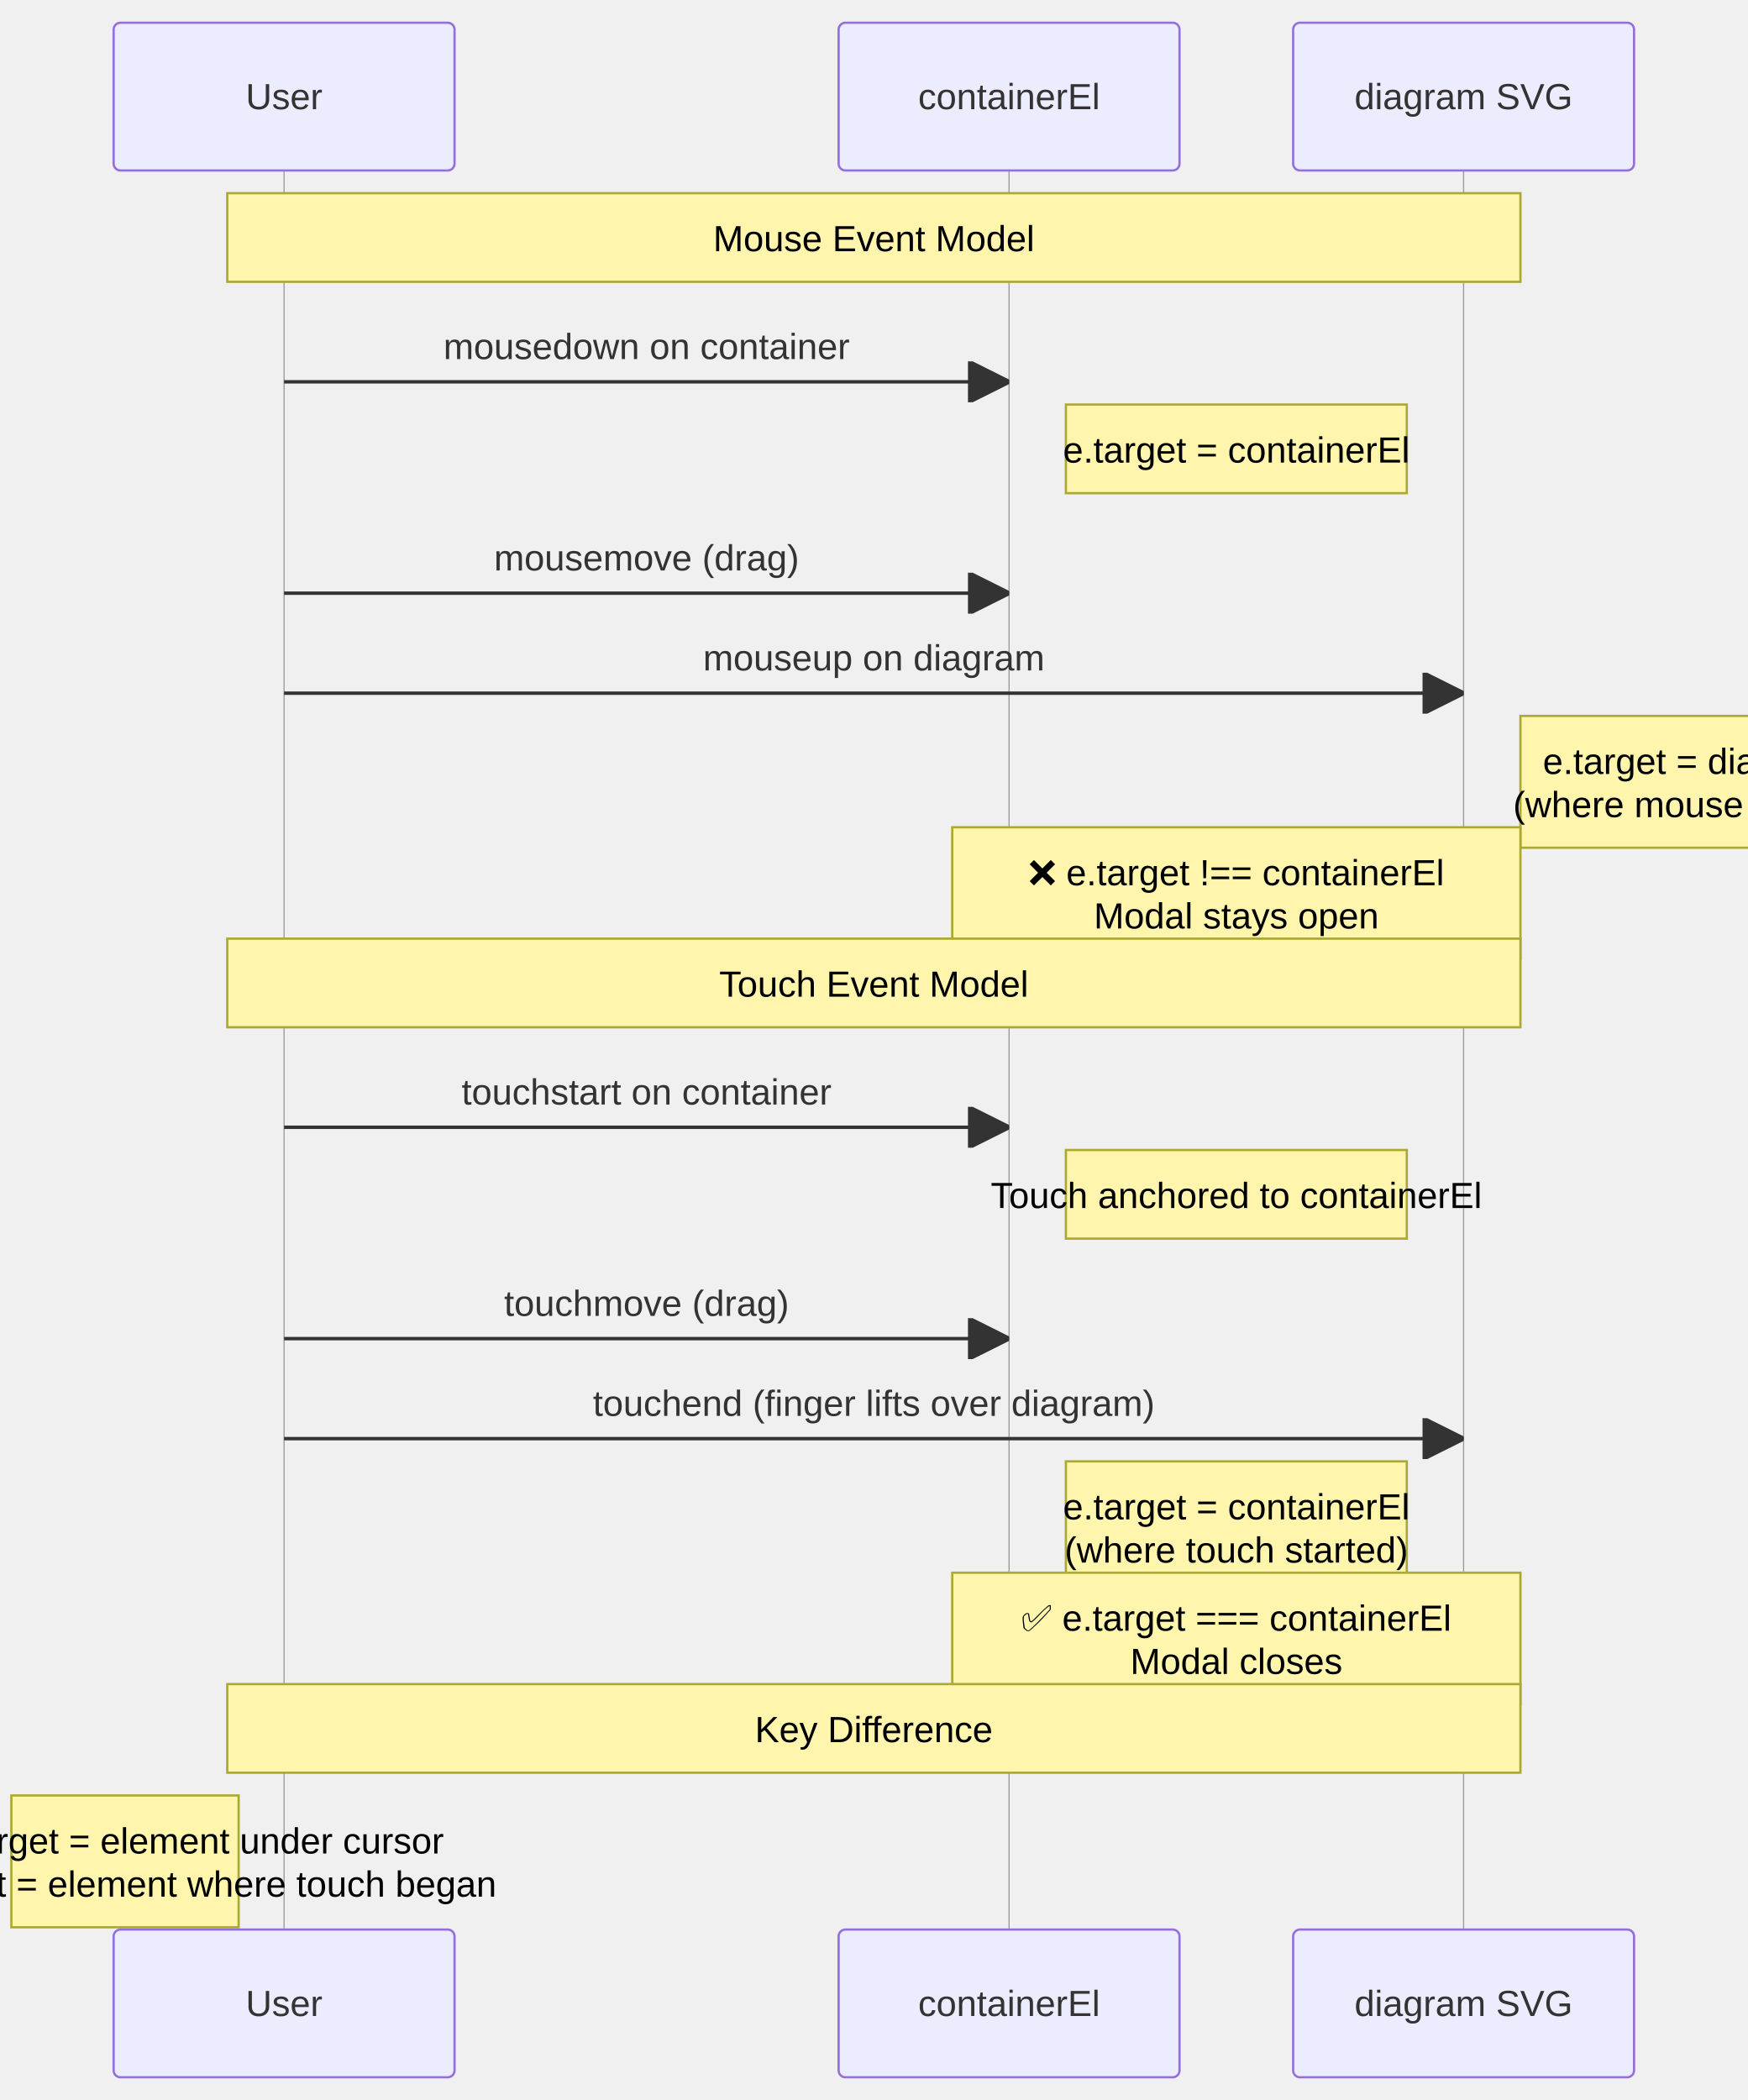
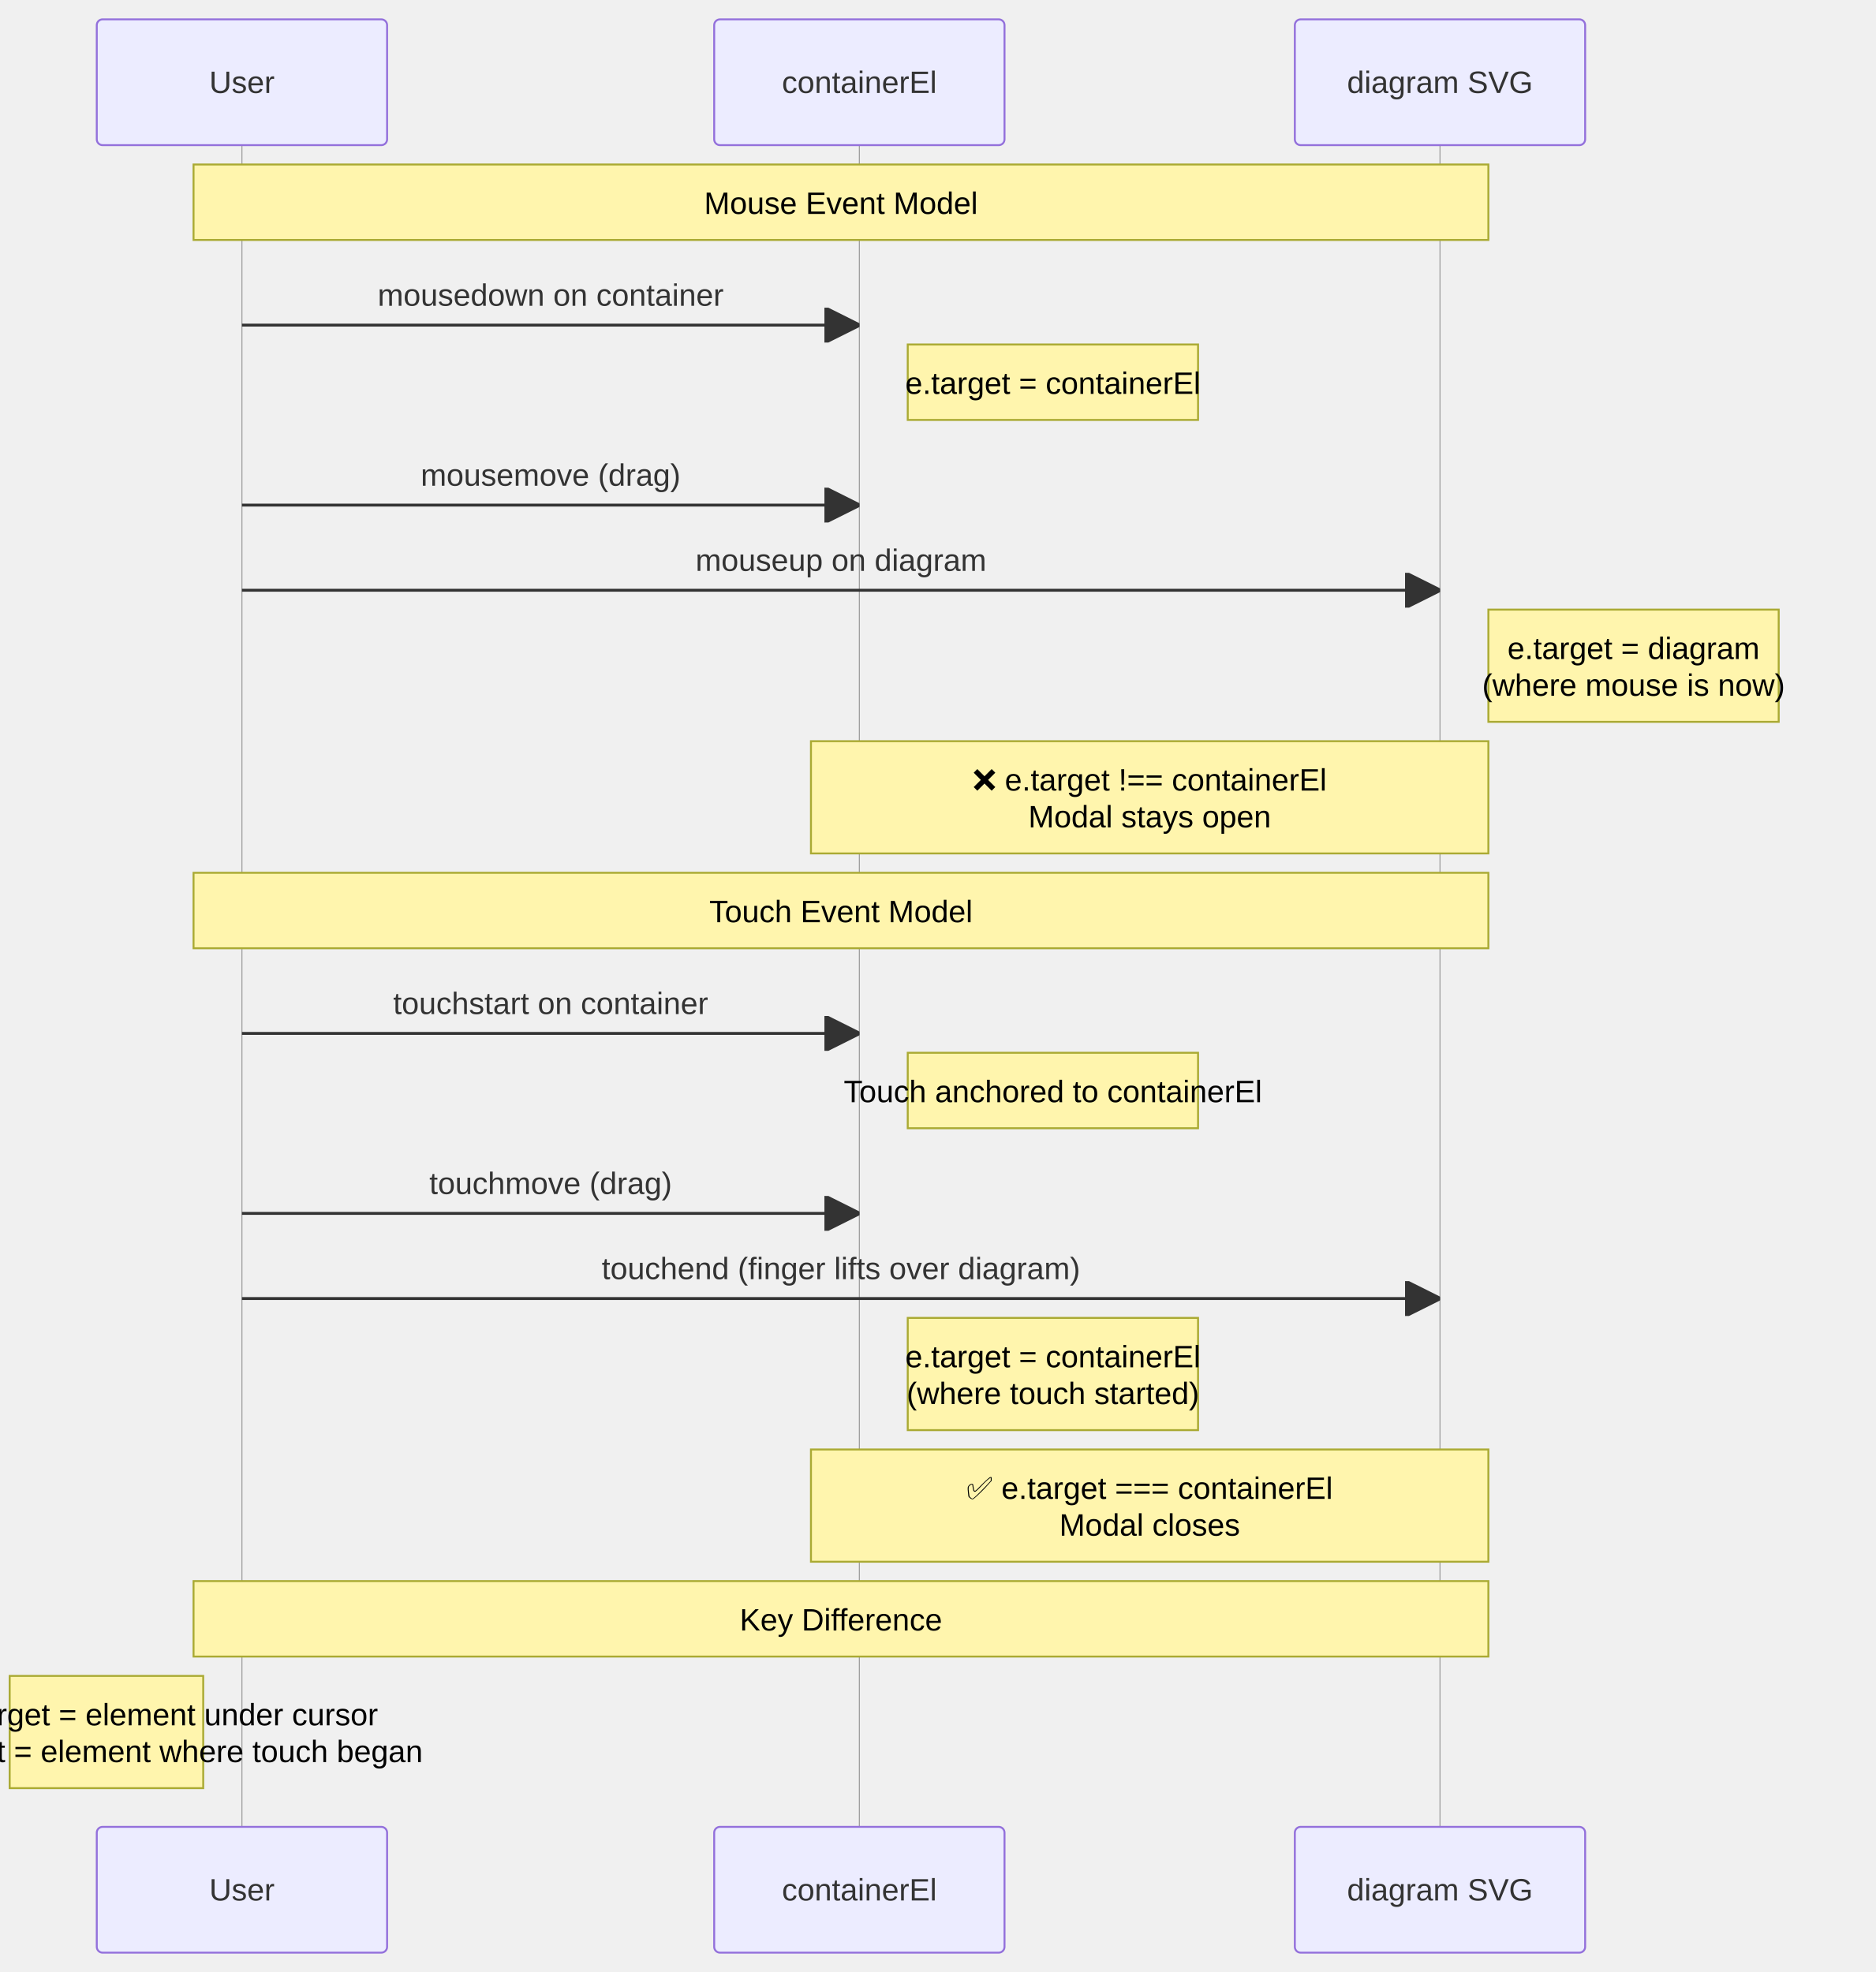
- <svg xmlns="http://www.w3.org/2000/svg" width="769" height="924" viewBox="-50 -10 769 924" class="mermaid">
+ <svg xmlns="http://www.w3.org/2000/svg" width="969" height="1019" viewBox="-50 -10 969 1019" class="mermaid">
  <style>

.mermaid {
  font-family: trebuchet ms, verdana, arial, sans-serif;
  font-size: 16px;
}

.node rect,
.node polygon,
.node circle,
.node ellipse,
.node path {
  fill: #ECECFF;
  stroke: #9370DB;
  stroke-width: 1px;
}

.node line {
  stroke: #9370DB;
  stroke-width: 1px;
}

.node .label {
  fill: #333333;
}

.node text {
  fill: #333333;
  font-family: trebuchet ms, verdana, arial, sans-serif;
  font-size: 16px;
}

.edge-path {
  fill: none;
  stroke: #333333;
  stroke-width: 1px;
}

.edge-label {
  fill: #333333;
  font-family: trebuchet ms, verdana, arial, sans-serif;
}

.edge-label-bg {
  fill: rgba(232, 232, 232, 0.8);
}

.subgraph {
  fill: #ffffde;
  stroke: #aaaa33;
  stroke-width: 1px;
}

.subgraph-title {
  fill: #333333;
  font-weight: bold;
}

.cluster rect {
  fill: #ffffde;
  stroke: #aaaa33;
  stroke-width: 1px;
  rx: 5px;
  ry: 5px;
}

.cluster-label {
  fill: #333333;
  font-family: trebuchet ms, verdana, arial, sans-serif;
  font-size: 16px;
  font-weight: bold;
}

marker path {
  fill: #333333;
  stroke: #333333;
}


.sequence-title {
  fill: #333333;
}

.actor {
  stroke: #9370DB;
  fill: #ECECFF;
}

.actor-box {
  stroke: #9370DB;
  fill: #ECECFF;
}

/* Actor text - no stroke (avoid outlined appearance) */
text.actor, text.actor &gt; tspan, text.actor-box, text.actor-label {
  fill: #333333;
  stroke: none;
}

.actor-line {
  stroke: #999999;
  stroke-width: 0.5px;
}

.messageLine0 {
  stroke-width: 1.5;
  stroke-dasharray: none;
  stroke: #333333;
}

.messageLine1 {
  stroke-width: 1.5;
  stroke-dasharray: 2, 2;
  stroke: #333333;
}

.message-line {
  stroke: #333333;
}

.messageText {
  fill: #333333;
  stroke: none;
}

.message-label {
  fill: #333333;
  stroke: none;
}

.note {
  stroke: #aaaa33;
  fill: #fff5ad;
}

.noteText, .noteText &gt; tspan {
  fill: black;
  stroke: none;
}

.note-text, .note-text &gt; tspan {
  fill: black;
  stroke: none;
}

.activation {
  fill: #f4f4f4;
  stroke: #666666;
}

.loopLine {
  stroke: #9370DB;
  fill: none;
  stroke-width: 2px;
  stroke-dasharray: 2, 2;
}

.loopText {
  fill: #333333;
}

.labelBox {
  stroke: #9370DB;
  fill: #ECECFF;
}

.sequence-marker-filled {
  fill: #333333;
  stroke: #333333;
}

.sequence-marker-open {
  fill: none;
  stroke: #333333;
}

.sequence-marker-cross {
  stroke: #333333;
}

.sequence-number {
  fill: #333333;
}

.sequenceNumber-circle {
  fill: #333333;
  stroke: #333333;
}

.sequenceNumber {
  fill: white;
}

  </style>
  <defs>
    <marker id="arrow-filled" viewBox="0 0 10 10" refX="10" refY="5" markerWidth="12" markerHeight="12" orient="auto">
      <path d="M 0 0 L 10 5 L 0 10 z" class="sequence-marker-filled" stroke-width="1" />
    </marker>
    <marker id="arrow-open" viewBox="0 0 10 10" refX="10" refY="5" markerWidth="12" markerHeight="12" orient="auto">
      <path d="M 0 0 L 10 5 L 0 10" class="sequence-marker-open" stroke-width="1" />
    </marker>
    <marker id="arrow-cross" viewBox="0 0 10 10" refX="5" refY="5" markerWidth="12" markerHeight="12" orient="auto">
      <line x1="0" y1="0" x2="10" y2="10" class="sequence-marker-cross" stroke-width="2" />
      <line x1="10" y1="0" x2="0" y2="10" class="sequence-marker-cross" stroke-width="2" />
    </marker>
    <marker id="sequencenumber" refX="15" refY="15" markerWidth="60" markerHeight="40" orient="auto">
      <circle cx="15" cy="15" r="6" class="sequence-number" />
    </marker>
  </defs>
  <g class="root">
    <g class="clusters">
-       <line x1="75" y1="65" x2="75" y2="839" class="actor-line" stroke-width="0.5px" />
-       <line x1="394" y1="65" x2="394" y2="839" class="actor-line" stroke-width="0.5px" />
-       <line x1="594" y1="65" x2="594" y2="839" class="actor-line" stroke-width="0.5px" />
+       <line x1="75" y1="65" x2="75" y2="934" class="actor-line" stroke-width="0.5px" />
+       <line x1="394" y1="65" x2="394" y2="934" class="actor-line" stroke-width="0.5px" />
+       <line x1="694" y1="65" x2="694" y2="934" class="actor-line" stroke-width="0.5px" />
    </g>
    <g class="edgePaths">
-       <line x1="75" y1="158" x2="394" y2="158" class="messageLine0" style="fill: none;" marker-end="url(#arrow-filled)" stroke="none" stroke-width="2" />
-       <line x1="75" y1="251" x2="394" y2="251" class="messageLine0" marker-end="url(#arrow-filled)" stroke="none" style="fill: none;" stroke-width="2" />
-       <line x1="75" y1="295" x2="594" y2="295" class="messageLine0" stroke-width="2" style="fill: none;" marker-end="url(#arrow-filled)" stroke="none" />
-       <line x1="75" y1="486" x2="394" y2="486" class="messageLine0" marker-end="url(#arrow-filled)" stroke="none" style="fill: none;" stroke-width="2" />
-       <line x1="75" y1="579" x2="394" y2="579" class="messageLine0" stroke-width="2" style="fill: none;" stroke="none" marker-end="url(#arrow-filled)" />
-       <line x1="75" y1="623" x2="594" y2="623" class="messageLine0" style="fill: none;" stroke="none" marker-end="url(#arrow-filled)" stroke-width="2" />
+       <line x1="75" y1="158" x2="394" y2="158" class="messageLine0" stroke-width="2" stroke="none" style="fill: none;" marker-end="url(#arrow-filled)" />
+       <line x1="75" y1="251" x2="394" y2="251" class="messageLine0" marker-end="url(#arrow-filled)" stroke-width="2" stroke="none" style="fill: none;" />
+       <line x1="75" y1="295" x2="694" y2="295" class="messageLine0" stroke="none" style="fill: none;" stroke-width="2" marker-end="url(#arrow-filled)" />
+       <line x1="75" y1="524" x2="394" y2="524" class="messageLine0" style="fill: none;" stroke="none" marker-end="url(#arrow-filled)" stroke-width="2" />
+       <line x1="75" y1="617" x2="394" y2="617" class="messageLine0" marker-end="url(#arrow-filled)" stroke="none" stroke-width="2" style="fill: none;" />
+       <line x1="75" y1="661" x2="694" y2="661" class="messageLine0" stroke="none" marker-end="url(#arrow-filled)" stroke-width="2" style="fill: none;" />
    </g>
    <g class="edgeLabels">
-       <text x="234.5" y="148" class="message-label" text-anchor="middle" font-size="16">mousedown on container</text>
-       <text x="234.5" y="241" class="message-label" font-size="16" text-anchor="middle">mousemove (drag)</text>
-       <text x="334.5" y="285" class="message-label" font-size="16" text-anchor="middle">mouseup on diagram</text>
-       <text x="234.5" y="476" class="message-label" text-anchor="middle" font-size="16">touchstart on container</text>
-       <text x="234.5" y="569" class="message-label" text-anchor="middle" font-size="16">touchmove (drag)</text>
-       <text x="334.5" y="613" class="message-label" text-anchor="middle" font-size="16">touchend (finger lifts over diagram)</text>
+       <text x="234.5" y="148" class="message-label" font-size="16" text-anchor="middle">mousedown on container</text>
+       <text x="234.5" y="241" class="message-label" text-anchor="middle" font-size="16">mousemove (drag)</text>
+       <text x="384.5" y="285" class="message-label" font-size="16" text-anchor="middle">mouseup on diagram</text>
+       <text x="234.5" y="514" class="message-label" text-anchor="middle" font-size="16">touchstart on container</text>
+       <text x="234.5" y="607" class="message-label" text-anchor="middle" font-size="16">touchmove (drag)</text>
+       <text x="384.5" y="651" class="message-label" font-size="16" text-anchor="middle">touchend (finger lifts over diagram)</text>
    </g>
    <g class="nodes">

    </g>
    <g class="actor">
-       <rect x="0" y="0" width="150" height="65" rx="3" ry="3" class="actor actor-box" fill="#eaeaea" stroke="#666" stroke-width="1" />
+       <rect x="0" y="0" width="150" height="65" rx="3" ry="3" class="actor actor-box" stroke="#666" stroke-width="1" fill="#eaeaea" />
      <text x="75" y="32.5" class="actor actor-box" dominant-baseline="central" font-size="16" text-anchor="middle">User</text>
    </g>
    <g class="actor">
-       <rect x="319" y="0" width="150" height="65" rx="3" ry="3" class="actor actor-box" fill="#eaeaea" stroke="#666" stroke-width="1" />
-       <text x="394" y="32.5" class="actor actor-box" dominant-baseline="central" font-size="16" text-anchor="middle">containerEl</text>
-     </g>
-     <g class="actor">
-       <rect x="519" y="0" width="150" height="65" rx="3" ry="3" class="actor actor-box" stroke="#666" stroke-width="1" fill="#eaeaea" />
-       <text x="594" y="32.5" class="actor actor-box" text-anchor="middle" font-size="16" dominant-baseline="central">diagram SVG</text>
-     </g>
-     <g class="note">
-       <rect x="50" y="75" width="569" height="39" class="note" stroke="#666" fill="#EDF2AE" />
-       <text x="334.5" y="80" class="noteText" alignment-baseline="middle" dominant-baseline="middle" text-anchor="middle" dy="1em" font-size="16">Mouse Event Model</text>
-     </g>
-     <g class="note">
-       <rect x="419" y="168" width="150" height="39" class="note" fill="#EDF2AE" stroke="#666" />
-       <text x="494" y="173" class="noteText" dominant-baseline="middle" font-size="16" text-anchor="middle" alignment-baseline="middle" dy="1em">e.target = containerEl</text>
-     </g>
-     <g class="note">
-       <rect x="619" y="305" width="150" height="58" class="note" fill="#EDF2AE" stroke="#666" />
-       <text x="694" y="310" class="noteText" alignment-baseline="middle" dominant-baseline="middle" text-anchor="middle" font-size="16" dy="1em">e.target = diagram</text>
-       <text x="694" y="329" class="noteText" dy="1em" dominant-baseline="middle" text-anchor="middle" font-size="16" alignment-baseline="middle">(where mouse is now)</text>
-     </g>
-     <g class="note">
-       <rect x="369" y="354" width="250" height="58" class="note" fill="#EDF2AE" stroke="#666" />
-       <text x="494" y="359" class="noteText" text-anchor="middle" dominant-baseline="middle" alignment-baseline="middle" dy="1em" font-size="16">❌ e.target !== containerEl</text>
-       <text x="494" y="378" class="noteText" text-anchor="middle" dy="1em" dominant-baseline="middle" font-size="16" alignment-baseline="middle">Modal stays open</text>
-     </g>
-     <g class="note">
-       <rect x="50" y="403" width="569" height="39" class="note" fill="#EDF2AE" stroke="#666" />
-       <text x="334.5" y="408" class="noteText" text-anchor="middle" dy="1em" alignment-baseline="middle" font-size="16" dominant-baseline="middle">Touch Event Model</text>
-     </g>
-     <g class="note">
-       <rect x="419" y="496" width="150" height="39" class="note" fill="#EDF2AE" stroke="#666" />
-       <text x="494" y="501" class="noteText" dy="1em" font-size="16" text-anchor="middle" dominant-baseline="middle" alignment-baseline="middle">Touch anchored to containerEl</text>
-     </g>
-     <g class="note">
-       <rect x="419" y="633" width="150" height="58" class="note" stroke="#666" fill="#EDF2AE" />
-       <text x="494" y="638" class="noteText" font-size="16" text-anchor="middle" dominant-baseline="middle" alignment-baseline="middle" dy="1em">e.target = containerEl</text>
-       <text x="494" y="657" class="noteText" font-size="16" dominant-baseline="middle" text-anchor="middle" alignment-baseline="middle" dy="1em">(where touch started)</text>
-     </g>
-     <g class="note">
-       <rect x="369" y="682" width="250" height="58" class="note" stroke="#666" fill="#EDF2AE" />
-       <text x="494" y="687" class="noteText" dy="1em" alignment-baseline="middle" font-size="16" text-anchor="middle" dominant-baseline="middle">✅ e.target === containerEl</text>
-       <text x="494" y="706" class="noteText" dominant-baseline="middle" font-size="16" text-anchor="middle" dy="1em" alignment-baseline="middle">Modal closes</text>
-     </g>
-     <g class="note">
-       <rect x="50" y="731" width="569" height="39" class="note" stroke="#666" fill="#EDF2AE" />
-       <text x="334.5" y="736" class="noteText" text-anchor="middle" alignment-baseline="middle" dy="1em" font-size="16" dominant-baseline="middle">Key Difference</text>
-     </g>
-     <g class="note">
-       <rect x="-45" y="780" width="100" height="58" class="note" stroke="#666" fill="#EDF2AE" />
-       <text x="5" y="785" class="noteText" text-anchor="middle" alignment-baseline="middle" dy="1em" font-size="16" dominant-baseline="middle">mouseup.target = element under cursor</text>
-       <text x="5" y="804" class="noteText" dy="1em" alignment-baseline="middle" text-anchor="middle" font-size="16" dominant-baseline="middle">touchend.target = element where touch began</text>
-     </g>
-     <g class="actor">
-       <rect x="0" y="839" width="150" height="65" rx="3" ry="3" class="actor actor-box" stroke-width="1" fill="#eaeaea" stroke="#666" />
-       <text x="75" y="871.5" class="actor actor-box" text-anchor="middle" dominant-baseline="central" font-size="16">User</text>
-     </g>
-     <g class="actor">
-       <rect x="319" y="839" width="150" height="65" rx="3" ry="3" class="actor actor-box" fill="#eaeaea" stroke-width="1" stroke="#666" />
-       <text x="394" y="871.5" class="actor actor-box" font-size="16" text-anchor="middle" dominant-baseline="central">containerEl</text>
-     </g>
-     <g class="actor">
-       <rect x="519" y="839" width="150" height="65" rx="3" ry="3" class="actor actor-box" stroke="#666" stroke-width="1" fill="#eaeaea" />
-       <text x="594" y="871.5" class="actor actor-box" dominant-baseline="central" font-size="16" text-anchor="middle">diagram SVG</text>
+       <rect x="319" y="0" width="150" height="65" rx="3" ry="3" class="actor actor-box" fill="#eaeaea" stroke-width="1" stroke="#666" />
+       <text x="394" y="32.5" class="actor actor-box" font-size="16" text-anchor="middle" dominant-baseline="central">containerEl</text>
+     </g>
+     <g class="actor">
+       <rect x="619" y="0" width="150" height="65" rx="3" ry="3" class="actor actor-box" stroke="#666" stroke-width="1" fill="#eaeaea" />
+       <text x="694" y="32.5" class="actor actor-box" font-size="16" dominant-baseline="central" text-anchor="middle">diagram SVG</text>
+     </g>
+     <g class="note">
+       <rect x="50" y="75" width="669" height="39" class="note" stroke="#666" fill="#EDF2AE" />
+       <text x="384.5" y="80" class="noteText" dominant-baseline="middle" font-size="16" text-anchor="middle" alignment-baseline="middle" dy="1em">Mouse Event Model</text>
+     </g>
+     <g class="note">
+       <rect x="419" y="168" width="150" height="39" class="note" stroke="#666" fill="#EDF2AE" />
+       <text x="494" y="173" class="noteText" text-anchor="middle" dominant-baseline="middle" dy="1em" font-size="16" alignment-baseline="middle">e.target = containerEl</text>
+     </g>
+     <g class="note">
+       <rect x="719" y="305" width="150" height="58" class="note" stroke="#666" fill="#EDF2AE" />
+       <text x="794" y="310" class="noteText" dominant-baseline="middle" dy="1em" alignment-baseline="middle" text-anchor="middle" font-size="16">e.target = diagram</text>
+       <text x="794" y="329" class="noteText" dy="1em" font-size="16" text-anchor="middle" dominant-baseline="middle" alignment-baseline="middle">(where mouse is now)</text>
+     </g>
+     <g class="note">
+       <rect x="369" y="373" width="350" height="58" class="note" fill="#EDF2AE" stroke="#666" />
+       <text x="544" y="378" class="noteText" alignment-baseline="middle" dy="1em" dominant-baseline="middle" font-size="16" text-anchor="middle">❌ e.target !== containerEl</text>
+       <text x="544" y="397" class="noteText" dominant-baseline="middle" text-anchor="middle" dy="1em" font-size="16" alignment-baseline="middle">Modal stays open</text>
+     </g>
+     <g class="note">
+       <rect x="50" y="441" width="669" height="39" class="note" fill="#EDF2AE" stroke="#666" />
+       <text x="384.5" y="446" class="noteText" dominant-baseline="middle" dy="1em" font-size="16" alignment-baseline="middle" text-anchor="middle">Touch Event Model</text>
+     </g>
+     <g class="note">
+       <rect x="419" y="534" width="150" height="39" class="note" fill="#EDF2AE" stroke="#666" />
+       <text x="494" y="539" class="noteText" dy="1em" text-anchor="middle" font-size="16" alignment-baseline="middle" dominant-baseline="middle">Touch anchored to containerEl</text>
+     </g>
+     <g class="note">
+       <rect x="419" y="671" width="150" height="58" class="note" stroke="#666" fill="#EDF2AE" />
+       <text x="494" y="676" class="noteText" text-anchor="middle" alignment-baseline="middle" dy="1em" font-size="16" dominant-baseline="middle">e.target = containerEl</text>
+       <text x="494" y="695" class="noteText" dominant-baseline="middle" dy="1em" alignment-baseline="middle" font-size="16" text-anchor="middle">(where touch started)</text>
+     </g>
+     <g class="note">
+       <rect x="369" y="739" width="350" height="58" class="note" stroke="#666" fill="#EDF2AE" />
+       <text x="544" y="744" class="noteText" text-anchor="middle" dy="1em" font-size="16" alignment-baseline="middle" dominant-baseline="middle">✅ e.target === containerEl</text>
+       <text x="544" y="763" class="noteText" text-anchor="middle" alignment-baseline="middle" dy="1em" dominant-baseline="middle" font-size="16">Modal closes</text>
+     </g>
+     <g class="note">
+       <rect x="50" y="807" width="669" height="39" class="note" fill="#EDF2AE" stroke="#666" />
+       <text x="384.5" y="812" class="noteText" dominant-baseline="middle" alignment-baseline="middle" font-size="16" text-anchor="middle" dy="1em">Key Difference</text>
+     </g>
+     <g class="note">
+       <rect x="-45" y="856" width="100" height="58" class="note" fill="#EDF2AE" stroke="#666" />
+       <text x="5" y="861" class="noteText" dominant-baseline="middle" font-size="16" text-anchor="middle" alignment-baseline="middle" dy="1em">mouseup.target = element under cursor</text>
+       <text x="5" y="880" class="noteText" font-size="16" text-anchor="middle" dominant-baseline="middle" alignment-baseline="middle" dy="1em">touchend.target = element where touch began</text>
+     </g>
+     <g class="actor">
+       <rect x="0" y="934" width="150" height="65" rx="3" ry="3" class="actor actor-box" stroke="#666" stroke-width="1" fill="#eaeaea" />
+       <text x="75" y="966.5" class="actor actor-box" text-anchor="middle" font-size="16" dominant-baseline="central">User</text>
+     </g>
+     <g class="actor">
+       <rect x="319" y="934" width="150" height="65" rx="3" ry="3" class="actor actor-box" fill="#eaeaea" stroke="#666" stroke-width="1" />
+       <text x="394" y="966.5" class="actor actor-box" font-size="16" text-anchor="middle" dominant-baseline="central">containerEl</text>
+     </g>
+     <g class="actor">
+       <rect x="619" y="934" width="150" height="65" rx="3" ry="3" class="actor actor-box" fill="#eaeaea" stroke-width="1" stroke="#666" />
+       <text x="694" y="966.5" class="actor actor-box" dominant-baseline="central" font-size="16" text-anchor="middle">diagram SVG</text>
    </g>
  </g>
</svg>
